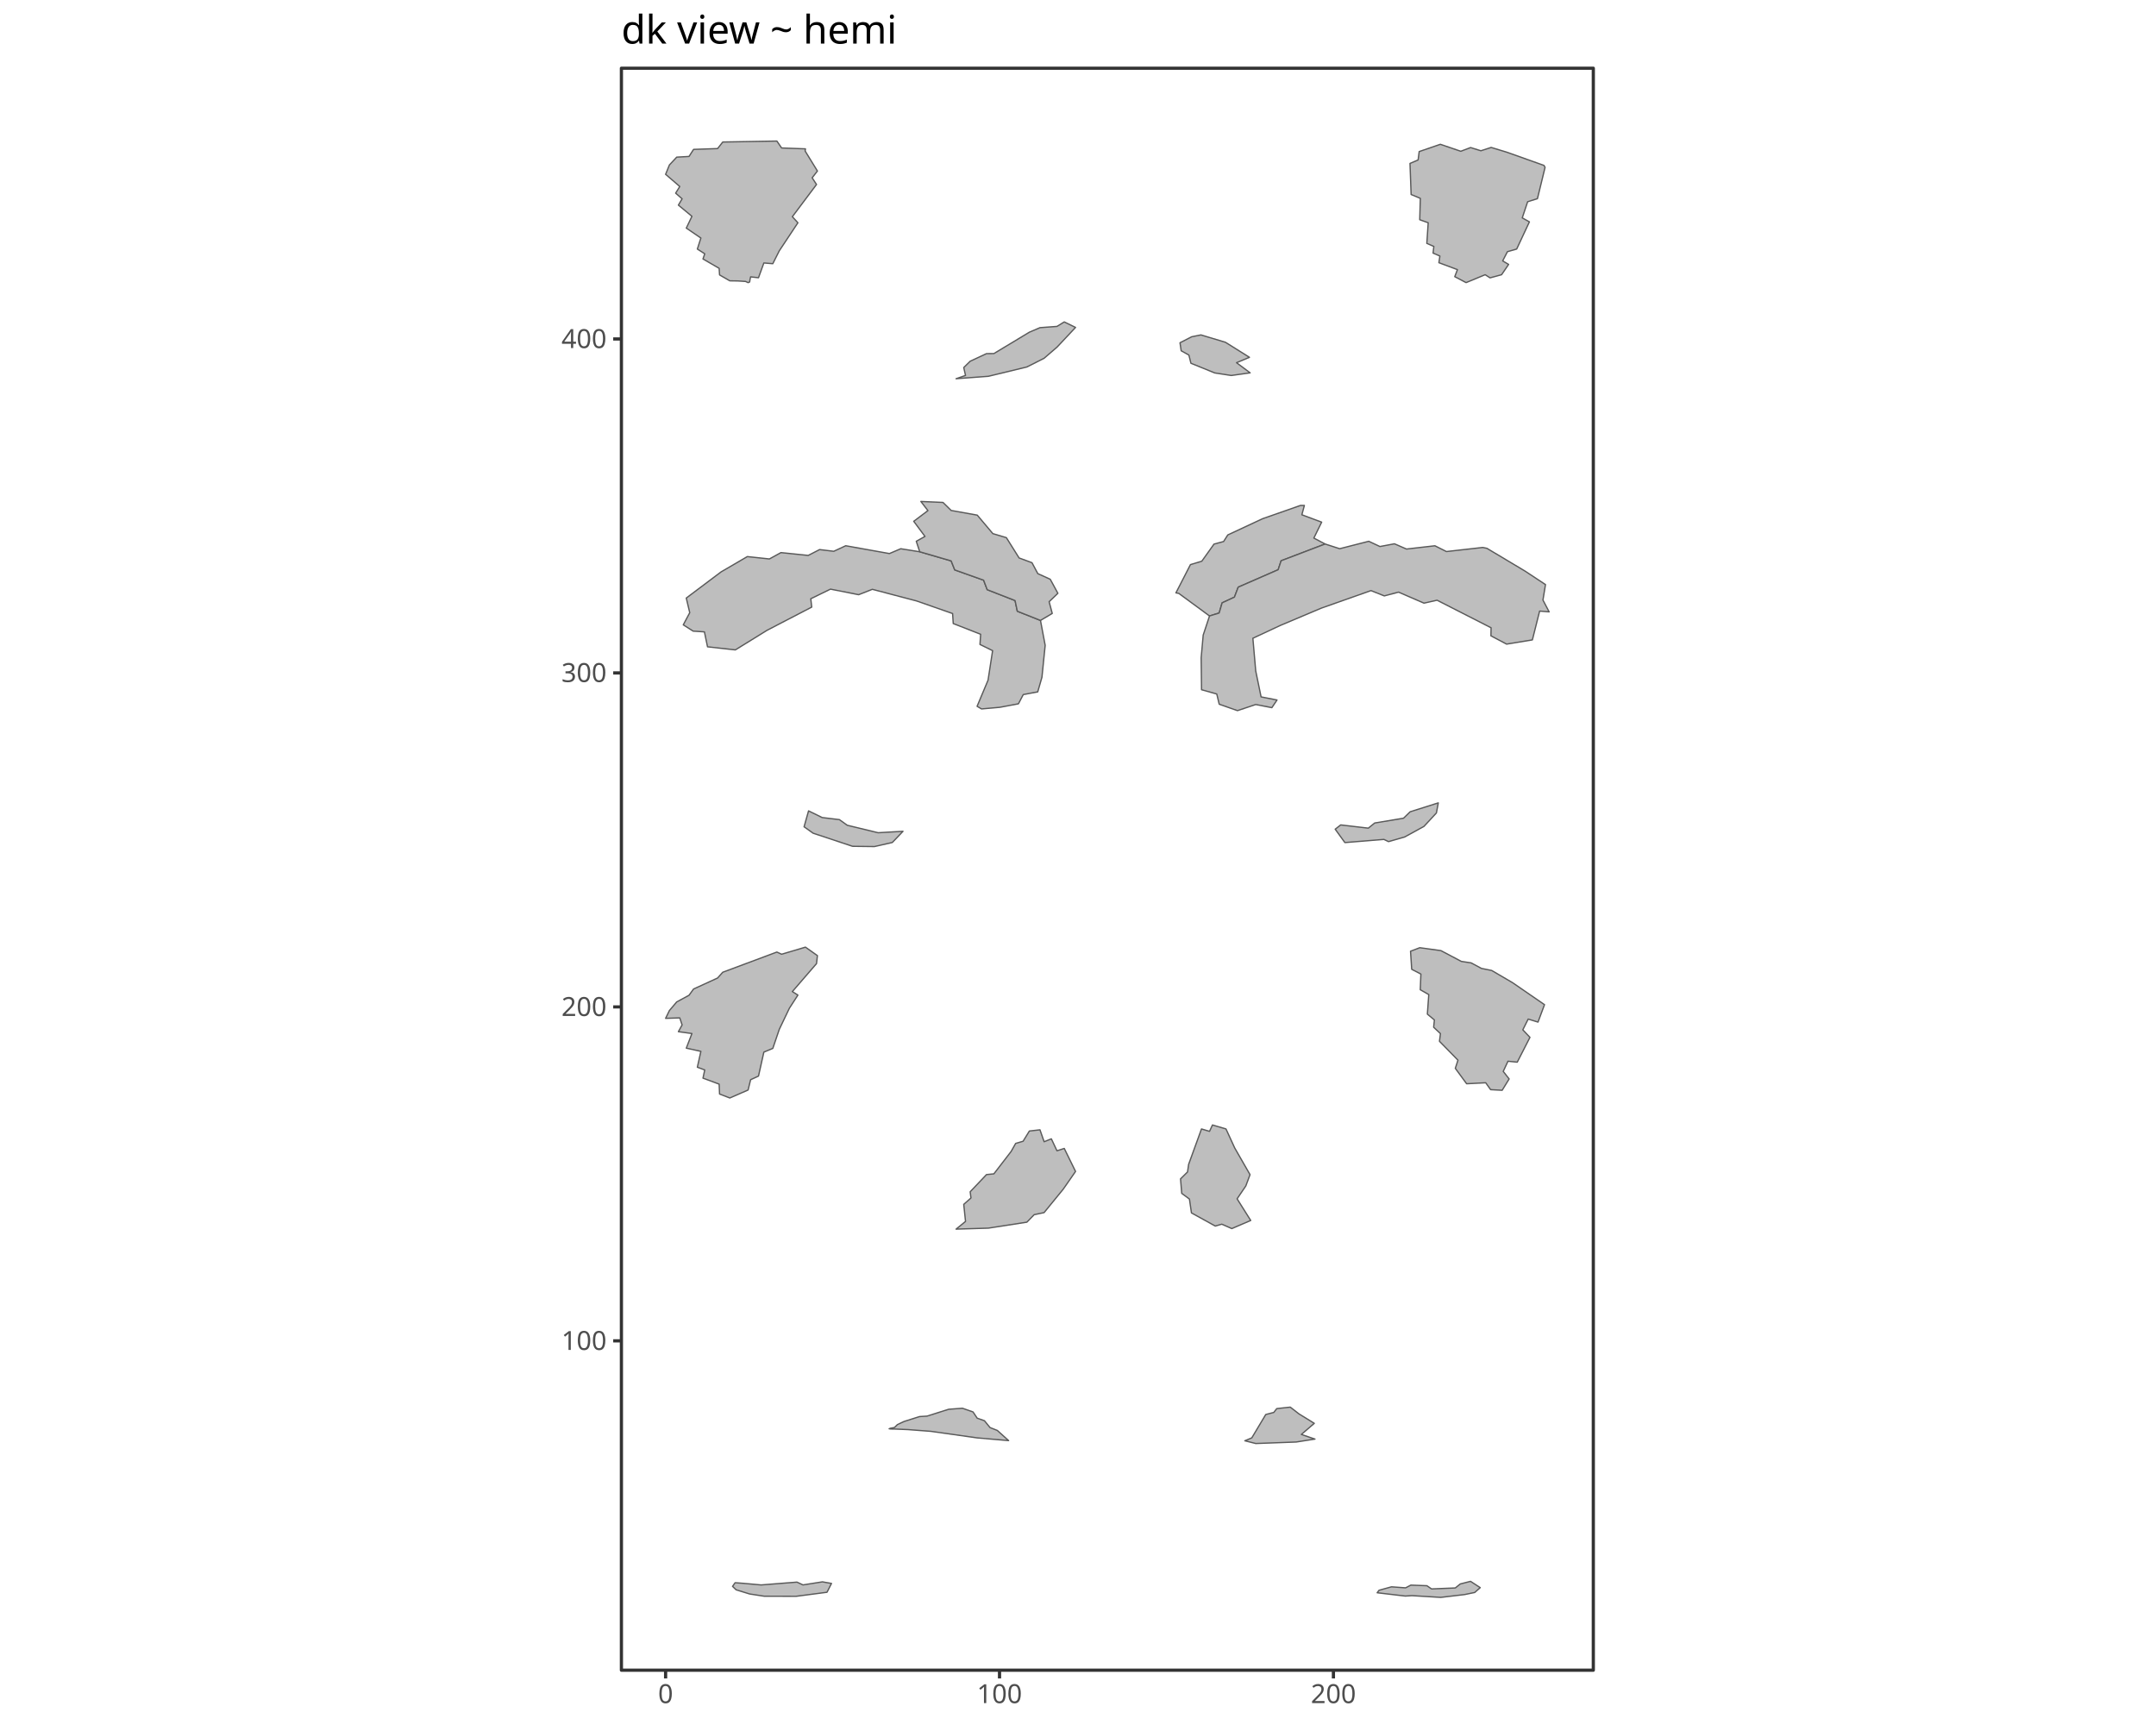
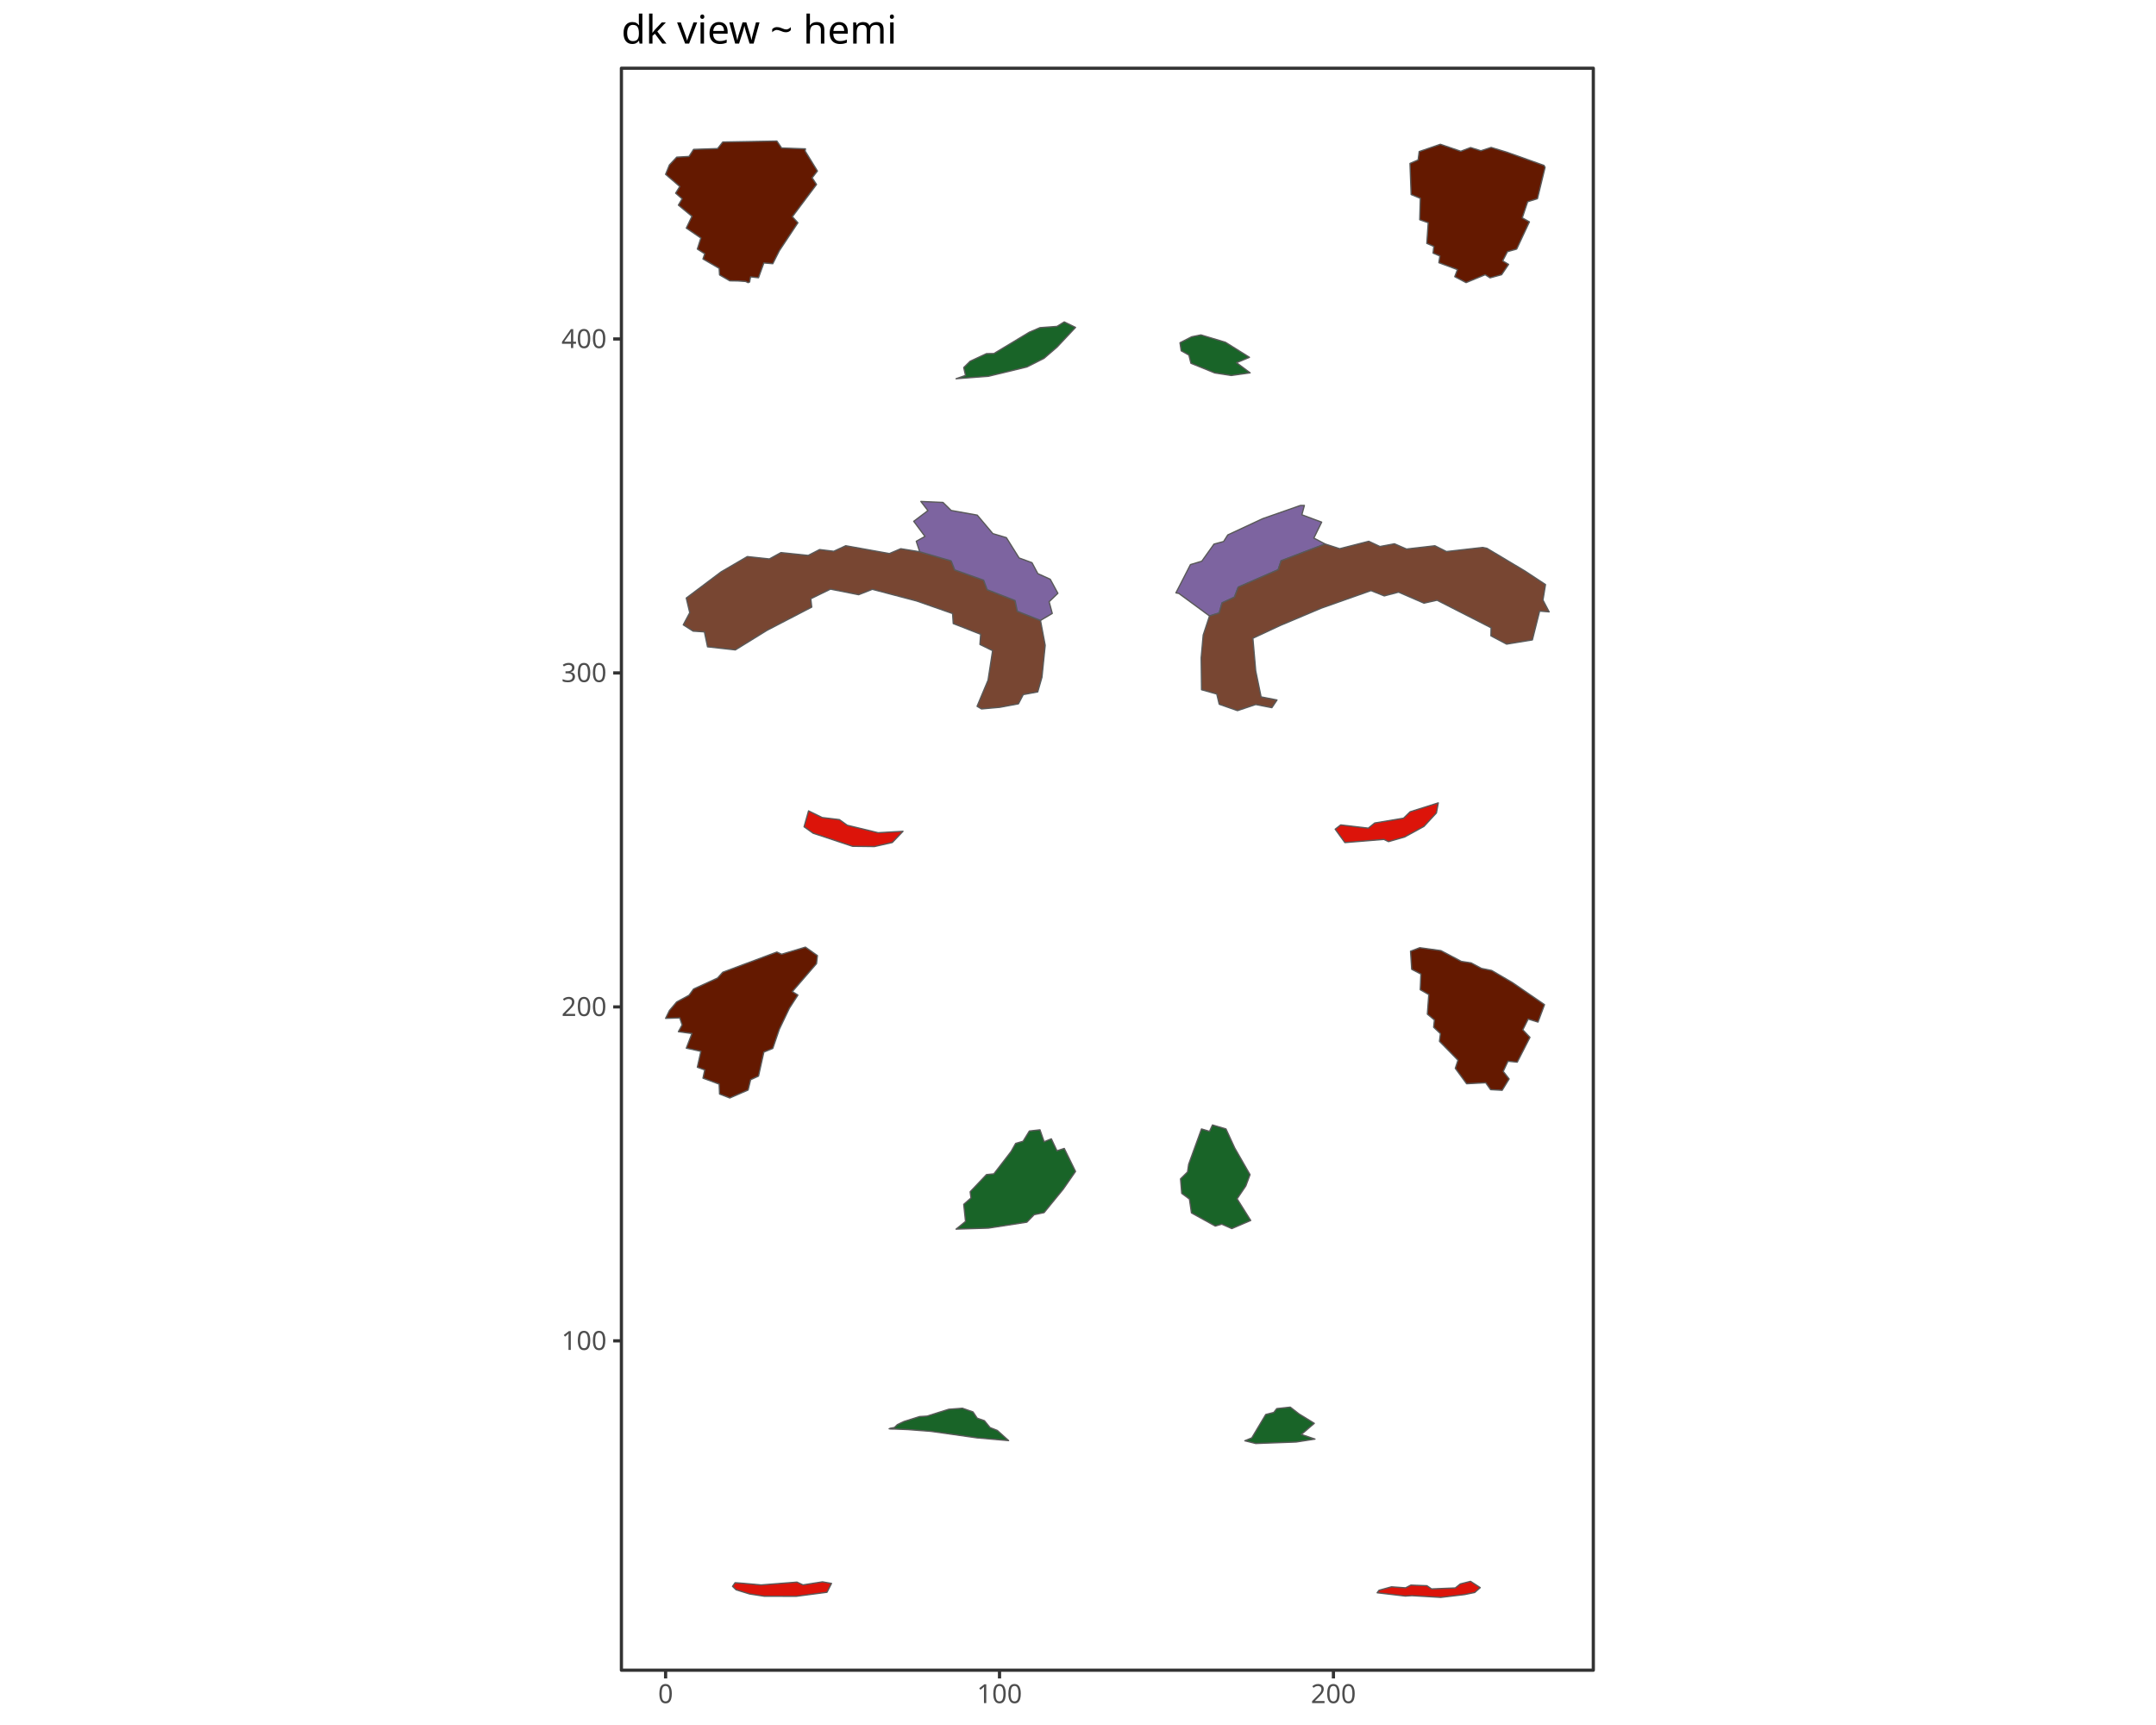
<svg xmlns="http://www.w3.org/2000/svg" class="svglite" data-engine-version="2.0" width="720.00pt" height="576.00pt" viewBox="0 0 720.00 576.00">
  <defs>
    <style type="text/css">
    .svglite line, .svglite polyline, .svglite polygon, .svglite path, .svglite rect, .svglite circle {
      fill: none;
      stroke: #000000;
      stroke-linecap: round;
      stroke-linejoin: round;
      stroke-miterlimit: 10.00;
    }
  </style>
  </defs>
  <rect width="100%" height="100%" style="stroke: none; fill: #FFFFFF;" />
  <defs>
    <clipPath id="cpMC4wMHw3MjAuMDB8MC4wMHw1NzYuMDA=">
      <rect x="0.00" y="0.00" width="720.00" height="576.00" />
    </clipPath>
  </defs>
  <g clip-path="url(#cpMC4wMHw3MjAuMDB8MC4wMHw1NzYuMDA=)">
</g>
  <defs>
    <clipPath id="cpMTgyLjQzfDUzNy41N3wwLjAwfDU3Ni4wMA==">
      <rect x="182.43" y="0.00" width="355.14" height="576.00" />
    </clipPath>
  </defs>
  <g clip-path="url(#cpMTgyLjQzfDUzNy41N3wwLjAwfDU3Ni4wMA==)">
    <rect x="182.43" y="0.00" width="355.14" height="576.00" style="stroke-width: 1.07; stroke: #FFFFFF; fill: #FFFFFF;" />
  </g>
  <g clip-path="url(#cpMC4wMHw3MjAuMDB8MC4wMHw1NzYuMDA=)">
    <rect x="207.52" y="22.78" width="324.57" height="534.92" style="stroke-width: 1.07; stroke: none; fill: #FFFFFF;" />
-     <path d="M 296.93 477.08 L 297.33 476.92 L 298.70 476.66 L 299.70 475.68 L 301.90 474.65 L 307.09 473.01 L 309.56 472.86 L 316.83 470.57 L 321.41 470.23 L 324.94 471.46 L 326.34 473.55 L 328.75 474.39 L 330.62 476.68 L 333.06 477.64 L 336.83 481.04 L 326.32 480.13 L 310.85 477.94 L 303.23 477.36 L 298.90 477.18 L 297.44 477.16 L 296.93 477.08 Z" style="fill-rule: evenodd; fill: #BEBEBE; stroke-width: 0.43; stroke: #595959; stroke-linecap: butt;" />
-     <path d="M 319.28 410.42 L 322.44 407.85 L 321.84 402.15 L 324.26 400.02 L 323.99 397.95 L 329.44 392.21 L 331.91 391.96 L 337.67 384.48 L 339.18 381.80 L 341.66 381.08 L 343.76 377.66 L 347.30 377.26 L 348.69 381.24 L 351.10 380.27 L 352.98 384.26 L 355.41 383.48 L 359.18 391.16 L 355.06 397.09 L 348.67 404.91 L 345.36 405.60 L 342.93 408.10 L 330.07 410.09 L 319.28 410.42 Z" style="fill-rule: evenodd; fill: #BEBEBE; stroke-width: 0.43; stroke: #595959; stroke-linecap: butt;" />
-     <path d="M 343.76 110.92 L 347.30 109.41 L 352.98 108.99 L 355.41 107.49 L 359.18 109.33 L 353.02 115.89 L 348.67 119.64 L 342.93 122.54 L 330.07 125.65 L 319.28 126.46 L 322.44 125.36 L 321.84 122.73 L 323.99 120.62 L 329.44 118.08 L 331.91 118.06 L 343.76 110.92 Z" style="fill-rule: evenodd; fill: #BEBEBE; stroke-width: 0.43; stroke: #595959; stroke-linecap: butt;" />
-     <path d="M 244.63 529.71 L 245.49 528.49 L 248.20 528.69 L 254.19 529.23 L 266.15 528.29 L 268.15 529.22 L 274.66 528.20 L 277.68 528.73 L 276.18 531.68 L 265.87 533.03 L 255.21 533.00 L 250.34 532.25 L 245.83 530.86 L 244.63 529.71 Z" style="fill-rule: evenodd; fill: #BEBEBE; stroke-width: 0.43; stroke: #595959; stroke-linecap: butt;" />
-     <path d="M 268.52 276.07 L 270.02 270.76 L 274.57 272.99 L 280.32 273.68 L 282.93 275.56 L 293.25 278.06 L 301.56 277.58 L 297.99 281.32 L 292.00 282.68 L 284.71 282.59 L 271.54 278.22 L 268.52 276.07 Z" style="fill-rule: evenodd; fill: #BEBEBE; stroke-width: 0.43; stroke: #595959; stroke-linecap: butt;" />
-     <path d="M 223.55 337.43 L 225.99 334.55 L 230.10 332.33 L 231.62 330.24 L 239.64 326.57 L 241.37 324.64 L 259.44 317.90 L 261.02 318.63 L 268.98 316.26 L 272.98 319.09 L 272.68 321.76 L 264.61 331.10 L 266.46 332.28 L 263.62 336.66 L 260.25 343.70 L 258.08 350.08 L 255.09 351.31 L 253.30 359.32 L 250.67 360.53 L 249.83 363.97 L 243.72 366.63 L 240.30 365.31 L 240.16 362.01 L 234.76 360.00 L 235.35 357.27 L 232.88 356.36 L 234.06 351.06 L 229.19 349.99 L 231.07 345.11 L 226.55 344.49 L 227.79 342.23 L 227.01 339.89 L 222.28 340.04 L 223.55 337.43 Z" style="fill-rule: evenodd; fill: #BEBEBE; stroke-width: 0.43; stroke: #595959; stroke-linecap: butt;" />
-     <path d="M 223.55 55.08 L 225.99 52.47 L 230.10 52.24 L 231.62 49.88 L 239.64 49.61 L 241.37 47.42 L 259.44 47.10 L 261.02 49.41 L 268.98 49.70 L 268.88 50.43 L 272.98 57.10 L 271.22 59.37 L 272.68 61.60 L 264.61 72.36 L 266.46 74.39 L 260.25 83.74 L 258.08 88.05 L 255.09 87.81 L 253.30 92.74 L 250.67 92.45 L 250.48 93.28 L 250.35 94.16 L 249.83 94.38 L 248.99 93.98 L 247.61 93.89 L 246.40 93.81 L 243.72 93.77 L 240.30 91.80 L 240.16 89.60 L 234.76 86.47 L 235.35 84.74 L 232.88 83.16 L 234.06 79.48 L 229.19 76.16 L 231.07 72.23 L 226.55 68.49 L 227.79 66.39 L 225.63 64.50 L 227.01 62.27 L 222.28 58.21 L 223.55 55.08 Z" style="fill-rule: evenodd; fill: #BEBEBE; stroke-width: 0.43; stroke: #595959; stroke-linecap: butt;" />
-     <path d="M 228.18 208.64 L 230.34 204.58 L 229.18 199.70 L 240.79 190.97 L 249.57 185.85 L 256.94 186.64 L 260.80 184.52 L 269.91 185.46 L 273.70 183.51 L 278.44 184.08 L 282.43 182.23 L 297.02 184.84 L 300.81 183.23 L 307.14 184.24 L 317.64 187.29 L 318.84 190.30 L 328.48 193.73 L 329.68 196.90 L 338.98 200.53 L 339.74 204.10 L 347.47 207.17 L 349.04 215.48 L 347.96 226.14 L 346.55 231.03 L 341.72 231.93 L 340.11 235.01 L 333.88 236.18 L 327.78 236.72 L 326.30 235.84 L 329.96 227.12 L 331.48 217.26 L 327.26 215.19 L 327.49 211.79 L 318.34 208.21 L 318.12 204.87 L 306.07 200.66 L 291.32 196.78 L 286.74 198.58 L 277.34 196.72 L 270.76 199.93 L 271.08 202.72 L 256.19 210.45 L 245.57 217.01 L 236.28 215.98 L 235.24 210.99 L 231.47 210.74 L 228.18 208.64 Z" style="fill-rule: evenodd; fill: #BEBEBE; stroke-width: 0.43; stroke: #595959; stroke-linecap: butt;" />
-     <path d="M 307.52 167.44 L 314.92 167.77 L 317.64 170.45 L 326.36 172.01 L 331.56 178.18 L 336.08 179.53 L 340.33 186.31 L 344.63 187.89 L 346.58 191.54 L 350.73 193.42 L 353.28 198.11 L 350.36 200.92 L 351.40 204.83 L 347.47 207.17 L 339.74 204.10 L 338.98 200.53 L 329.68 196.90 L 328.48 193.73 L 318.84 190.30 L 317.64 187.29 L 307.14 184.24 L 305.99 180.74 L 308.90 179.12 L 305.14 174.07 L 309.88 170.50 L 307.52 167.44 Z" style="fill-rule: evenodd; fill: #BEBEBE; stroke-width: 0.43; stroke: #595959; stroke-linecap: butt;" />
-     <path d="M 415.71 481.09 L 418.04 480.12 L 422.70 472.32 L 425.38 471.63 L 426.38 470.35 L 430.89 469.86 L 433.79 472.11 L 438.91 475.27 L 434.59 478.98 L 439.14 480.53 L 432.84 481.51 L 419.36 482.01 L 415.71 481.09 Z" style="fill-rule: evenodd; fill: #BEBEBE; stroke-width: 0.43; stroke: #595959; stroke-linecap: butt;" />
-     <path d="M 394.24 393.64 L 396.58 391.33 L 396.95 388.78 L 401.24 376.97 L 403.92 377.77 L 404.91 375.64 L 409.42 376.97 L 412.32 383.29 L 417.45 392.23 L 416.04 396.01 L 413.13 400.30 L 417.68 407.53 L 411.37 410.24 L 408.02 408.77 L 405.85 409.40 L 397.89 405.01 L 397.21 400.38 L 394.64 398.48 L 394.24 393.64 Z" style="fill-rule: evenodd; fill: #BEBEBE; stroke-width: 0.43; stroke: #595959; stroke-linecap: butt;" />
-     <path d="M 394.06 114.45 L 397.96 112.45 L 401.05 111.83 L 409.24 114.29 L 417.26 119.31 L 412.94 121.11 L 417.49 124.50 L 411.19 125.38 L 405.66 124.53 L 397.71 121.30 L 397.03 118.56 L 394.46 117.13 L 394.06 114.45 Z" style="fill-rule: evenodd; fill: #BEBEBE; stroke-width: 0.43; stroke: #595959; stroke-linecap: butt;" />
-     <path d="M 459.90 531.84 L 460.53 531.01 L 464.69 529.86 L 469.40 530.20 L 471.15 529.29 L 476.52 529.49 L 478.07 530.56 L 486.00 530.24 L 487.66 528.90 L 491.09 528.03 L 494.33 530.13 L 492.49 531.75 L 489.09 532.45 L 481.14 533.39 L 471.51 532.81 L 469.30 532.95 L 459.90 531.84 Z" style="fill-rule: evenodd; fill: #BEBEBE; stroke-width: 0.43; stroke: #595959; stroke-linecap: butt;" />
-     <path d="M 447.73 275.45 L 456.95 276.53 L 459.08 274.81 L 468.71 273.21 L 470.92 271.06 L 480.32 268.09 L 479.69 271.46 L 475.53 275.95 L 469.07 279.49 L 463.70 281.03 L 462.16 280.29 L 449.13 281.35 L 445.89 276.88 L 447.73 275.45 Z" style="fill-rule: evenodd; fill: #BEBEBE; stroke-width: 0.43; stroke: #595959; stroke-linecap: butt;" />
-     <path d="M 474.13 316.45 L 481.19 317.42 L 488.01 321.02 L 491.29 321.52 L 494.73 323.36 L 498.15 324.05 L 505.11 328.12 L 515.79 335.47 L 513.62 341.29 L 510.34 340.28 L 508.55 343.87 L 510.93 346.39 L 506.69 354.67 L 503.59 354.36 L 502.01 357.76 L 503.98 360.27 L 501.65 364.06 L 497.79 363.85 L 496.16 361.55 L 489.78 361.88 L 486.00 356.73 L 486.89 354.01 L 480.71 347.70 L 481.04 345.14 L 478.77 343.01 L 479.02 340.58 L 476.67 338.63 L 477.14 332.11 L 474.30 330.48 L 474.51 325.25 L 471.44 323.66 L 471.05 317.63 L 474.13 316.45 Z" style="fill-rule: evenodd; fill: #BEBEBE; stroke-width: 0.43; stroke: #595959; stroke-linecap: butt;" />
-     <path d="M 473.94 50.61 L 481.01 48.18 L 487.83 50.51 L 491.10 49.27 L 494.55 50.34 L 497.97 49.23 L 503.24 50.83 L 515.61 55.23 L 515.98 55.88 L 513.43 66.34 L 510.16 67.36 L 508.36 72.75 L 510.75 74.08 L 506.50 83.16 L 503.41 84.04 L 501.82 87.11 L 503.80 88.29 L 501.46 91.73 L 497.60 92.78 L 495.98 91.73 L 489.60 94.37 L 485.82 92.38 L 486.71 90.03 L 480.52 87.72 L 480.85 85.49 L 478.58 84.51 L 478.83 82.29 L 476.49 81.27 L 476.95 74.38 L 474.12 73.37 L 474.32 66.23 L 471.25 64.95 L 470.87 54.57 L 473.58 53.41 L 473.94 50.61 Z" style="fill-rule: evenodd; fill: #BEBEBE; stroke-width: 0.43; stroke: #595959; stroke-linecap: butt;" />
-     <path d="M 392.70 197.97 L 397.55 188.53 L 401.34 187.39 L 405.42 181.68 L 408.62 180.82 L 410.02 178.62 L 421.67 173.19 L 434.27 168.78 L 435.60 168.77 L 434.76 171.89 L 441.37 174.35 L 438.76 179.67 L 442.53 181.65 L 427.84 187.24 L 426.84 190.24 L 413.51 196.06 L 412.24 199.39 L 408.13 201.30 L 407.14 204.69 L 403.92 205.68 L 393.65 198.14 L 392.70 197.97 Z" style="fill-rule: evenodd; fill: #BEBEBE; stroke-width: 0.43; stroke: #595959; stroke-linecap: butt;" />
-     <path d="M 403.92 205.68 L 407.14 204.69 L 408.13 201.30 L 412.24 199.39 L 413.51 196.06 L 426.84 190.24 L 427.84 187.24 L 442.53 181.65 L 447.39 183.22 L 457.10 180.74 L 460.83 182.49 L 465.68 181.58 L 469.70 183.33 L 479.19 182.24 L 483.04 184.17 L 495.17 182.80 L 496.56 183.09 L 509.27 190.68 L 516.12 195.20 L 515.27 200.37 L 517.34 204.31 L 514.16 204.05 L 511.74 213.67 L 503.13 215.08 L 497.90 212.31 L 497.95 209.62 L 479.91 200.42 L 475.54 201.40 L 467.05 197.72 L 462.28 198.98 L 457.85 197.21 L 441.33 203.04 L 427.64 208.81 L 418.40 213.12 L 419.35 224.03 L 421.14 232.70 L 426.46 233.74 L 424.74 236.30 L 419.35 235.25 L 413.26 237.29 L 407.16 235.15 L 406.34 231.74 L 401.26 230.31 L 401.13 219.65 L 401.81 212.06 L 403.92 205.68 Z" style="fill-rule: evenodd; fill: #BEBEBE; stroke-width: 0.43; stroke: #595959; stroke-linecap: butt;" />
+     <path d="M 296.93 477.08 L 297.33 476.92 L 298.70 476.66 L 299.70 475.68 L 301.90 474.65 L 307.09 473.01 L 309.56 472.86 L 316.83 470.57 L 321.41 470.23 L 324.94 471.46 L 326.34 473.55 L 328.75 474.39 L 330.62 476.68 L 333.06 477.64 L 336.83 481.04 L 326.32 480.13 L 310.85 477.94 L 303.23 477.36 L 298.90 477.18 L 297.44 477.16 L 296.93 477.08 Z" style="fill-rule: evenodd; fill: #196428; stroke-width: 0.43; stroke: #595959; stroke-linecap: butt;" />
+     <path d="M 319.28 410.42 L 322.44 407.85 L 321.84 402.15 L 324.26 400.02 L 323.99 397.95 L 329.44 392.21 L 331.91 391.96 L 337.67 384.48 L 339.18 381.80 L 341.66 381.08 L 343.76 377.66 L 347.30 377.26 L 348.69 381.24 L 351.10 380.27 L 352.98 384.26 L 355.41 383.48 L 359.18 391.16 L 355.06 397.09 L 348.67 404.91 L 345.36 405.60 L 342.93 408.10 L 330.07 410.09 L 319.28 410.42 Z" style="fill-rule: evenodd; fill: #196428; stroke-width: 0.43; stroke: #595959; stroke-linecap: butt;" />
+     <path d="M 343.76 110.92 L 347.30 109.41 L 352.98 108.99 L 355.41 107.49 L 359.18 109.33 L 353.02 115.89 L 348.67 119.64 L 342.93 122.54 L 330.07 125.65 L 319.28 126.46 L 322.44 125.36 L 321.84 122.73 L 323.99 120.62 L 329.44 118.08 L 331.91 118.06 L 343.76 110.92 Z" style="fill-rule: evenodd; fill: #196428; stroke-width: 0.43; stroke: #595959; stroke-linecap: butt;" />
+     <path d="M 244.63 529.71 L 245.49 528.49 L 248.20 528.69 L 254.19 529.23 L 266.15 528.29 L 268.15 529.22 L 274.66 528.20 L 277.68 528.73 L 276.18 531.68 L 265.87 533.03 L 255.21 533.00 L 250.34 532.25 L 245.83 530.86 L 244.63 529.71 Z" style="fill-rule: evenodd; fill: #DC140A; stroke-width: 0.43; stroke: #595959; stroke-linecap: butt;" />
+     <path d="M 268.52 276.07 L 270.02 270.76 L 274.57 272.99 L 280.32 273.68 L 282.93 275.56 L 293.25 278.06 L 301.56 277.58 L 297.99 281.32 L 292.00 282.68 L 284.71 282.59 L 271.54 278.22 L 268.52 276.07 Z" style="fill-rule: evenodd; fill: #DC140A; stroke-width: 0.43; stroke: #595959; stroke-linecap: butt;" />
+     <path d="M 223.55 337.43 L 225.99 334.55 L 230.10 332.33 L 231.62 330.24 L 239.64 326.57 L 241.37 324.64 L 259.44 317.90 L 261.02 318.63 L 268.98 316.26 L 272.98 319.09 L 272.68 321.76 L 264.61 331.10 L 266.46 332.28 L 263.62 336.66 L 260.25 343.70 L 258.08 350.08 L 255.09 351.31 L 253.30 359.32 L 250.67 360.53 L 249.83 363.97 L 243.72 366.63 L 240.30 365.31 L 240.16 362.01 L 234.76 360.00 L 235.35 357.27 L 232.88 356.36 L 234.06 351.06 L 229.19 349.99 L 231.07 345.11 L 226.55 344.49 L 227.79 342.23 L 227.01 339.89 L 222.28 340.04 L 223.55 337.43 Z" style="fill-rule: evenodd; fill: #641900; stroke-width: 0.43; stroke: #595959; stroke-linecap: butt;" />
+     <path d="M 223.55 55.08 L 225.99 52.47 L 230.10 52.24 L 231.62 49.88 L 239.64 49.61 L 241.37 47.42 L 259.44 47.10 L 261.02 49.41 L 268.98 49.70 L 268.88 50.43 L 272.98 57.10 L 271.22 59.37 L 272.68 61.60 L 264.61 72.36 L 266.46 74.39 L 260.25 83.74 L 258.08 88.05 L 255.09 87.81 L 253.30 92.74 L 250.67 92.45 L 250.48 93.28 L 250.35 94.16 L 249.83 94.38 L 248.99 93.98 L 247.61 93.89 L 246.40 93.81 L 243.72 93.77 L 240.30 91.80 L 240.16 89.60 L 234.76 86.47 L 235.35 84.74 L 232.88 83.16 L 234.06 79.48 L 229.19 76.16 L 231.07 72.23 L 226.55 68.49 L 227.79 66.39 L 225.63 64.50 L 227.01 62.27 L 222.28 58.21 L 223.55 55.08 Z" style="fill-rule: evenodd; fill: #641900; stroke-width: 0.43; stroke: #595959; stroke-linecap: butt;" />
+     <path d="M 228.18 208.64 L 230.34 204.58 L 229.18 199.70 L 240.79 190.97 L 249.57 185.85 L 256.94 186.64 L 260.80 184.52 L 269.91 185.46 L 273.70 183.51 L 278.44 184.08 L 282.43 182.23 L 297.02 184.84 L 300.81 183.23 L 307.14 184.24 L 317.64 187.29 L 318.84 190.30 L 328.48 193.73 L 329.68 196.90 L 338.98 200.53 L 339.74 204.10 L 347.47 207.17 L 349.04 215.48 L 347.96 226.14 L 346.55 231.03 L 341.72 231.93 L 340.11 235.01 L 333.88 236.18 L 327.78 236.72 L 326.30 235.84 L 329.96 227.12 L 331.48 217.26 L 327.26 215.19 L 327.49 211.79 L 318.34 208.21 L 318.12 204.87 L 306.07 200.66 L 291.32 196.78 L 286.74 198.58 L 277.34 196.72 L 270.76 199.93 L 271.08 202.72 L 256.19 210.45 L 245.57 217.01 L 236.28 215.98 L 235.24 210.99 L 231.47 210.74 L 228.18 208.64 Z" style="fill-rule: evenodd; fill: #784632; stroke-width: 0.43; stroke: #595959; stroke-linecap: butt;" />
+     <path d="M 307.52 167.44 L 314.92 167.77 L 317.64 170.45 L 326.36 172.01 L 331.56 178.18 L 336.08 179.53 L 340.33 186.31 L 344.63 187.89 L 346.58 191.54 L 350.73 193.42 L 353.28 198.11 L 350.36 200.92 L 351.40 204.83 L 347.47 207.17 L 339.74 204.10 L 338.98 200.53 L 329.68 196.90 L 328.48 193.73 L 318.84 190.30 L 317.64 187.29 L 307.14 184.24 L 305.99 180.74 L 308.90 179.12 L 305.14 174.07 L 309.88 170.50 L 307.52 167.44 Z" style="fill-rule: evenodd; fill: #7D64A0; stroke-width: 0.43; stroke: #595959; stroke-linecap: butt;" />
+     <path d="M 415.71 481.09 L 418.04 480.12 L 422.70 472.32 L 425.38 471.63 L 426.38 470.35 L 430.89 469.86 L 433.79 472.11 L 438.91 475.27 L 434.59 478.98 L 439.14 480.53 L 432.84 481.51 L 419.36 482.01 L 415.71 481.09 Z" style="fill-rule: evenodd; fill: #196428; stroke-width: 0.43; stroke: #595959; stroke-linecap: butt;" />
+     <path d="M 394.24 393.64 L 396.58 391.33 L 396.95 388.78 L 401.24 376.97 L 403.92 377.77 L 404.91 375.64 L 409.42 376.97 L 412.32 383.29 L 417.45 392.23 L 416.04 396.01 L 413.13 400.30 L 417.68 407.53 L 411.37 410.24 L 408.02 408.77 L 405.85 409.40 L 397.89 405.01 L 397.21 400.38 L 394.64 398.48 L 394.24 393.64 Z" style="fill-rule: evenodd; fill: #196428; stroke-width: 0.43; stroke: #595959; stroke-linecap: butt;" />
+     <path d="M 394.06 114.45 L 397.96 112.45 L 401.05 111.83 L 409.24 114.29 L 417.26 119.31 L 412.94 121.11 L 417.49 124.50 L 411.19 125.38 L 405.66 124.53 L 397.71 121.30 L 397.03 118.56 L 394.46 117.13 L 394.06 114.45 Z" style="fill-rule: evenodd; fill: #196428; stroke-width: 0.43; stroke: #595959; stroke-linecap: butt;" />
+     <path d="M 459.90 531.84 L 460.53 531.01 L 464.69 529.86 L 469.40 530.20 L 471.15 529.29 L 476.52 529.49 L 478.07 530.56 L 486.00 530.24 L 487.66 528.90 L 491.09 528.03 L 494.33 530.13 L 492.49 531.75 L 489.09 532.45 L 481.14 533.39 L 471.51 532.81 L 469.30 532.95 L 459.90 531.84 Z" style="fill-rule: evenodd; fill: #DC140A; stroke-width: 0.43; stroke: #595959; stroke-linecap: butt;" />
+     <path d="M 447.73 275.45 L 456.95 276.53 L 459.08 274.81 L 468.71 273.21 L 470.92 271.06 L 480.32 268.09 L 479.69 271.46 L 475.53 275.95 L 469.07 279.49 L 463.70 281.03 L 462.16 280.29 L 449.13 281.35 L 445.89 276.88 L 447.73 275.45 Z" style="fill-rule: evenodd; fill: #DC140A; stroke-width: 0.43; stroke: #595959; stroke-linecap: butt;" />
+     <path d="M 474.13 316.45 L 481.19 317.42 L 488.01 321.02 L 491.29 321.52 L 494.73 323.36 L 498.15 324.05 L 505.11 328.12 L 515.79 335.47 L 513.62 341.29 L 510.34 340.28 L 508.55 343.87 L 510.93 346.39 L 506.69 354.67 L 503.59 354.36 L 502.01 357.76 L 503.98 360.27 L 501.65 364.06 L 497.79 363.85 L 496.16 361.55 L 489.78 361.88 L 486.00 356.73 L 486.89 354.01 L 480.71 347.70 L 481.04 345.14 L 478.77 343.01 L 479.02 340.58 L 476.67 338.63 L 477.14 332.11 L 474.30 330.48 L 474.51 325.25 L 471.44 323.66 L 471.05 317.63 L 474.13 316.45 Z" style="fill-rule: evenodd; fill: #641900; stroke-width: 0.43; stroke: #595959; stroke-linecap: butt;" />
+     <path d="M 473.94 50.61 L 481.01 48.18 L 487.83 50.51 L 491.10 49.27 L 494.55 50.34 L 497.97 49.23 L 503.24 50.83 L 515.61 55.23 L 515.98 55.88 L 513.43 66.34 L 510.16 67.36 L 508.36 72.75 L 510.75 74.08 L 506.50 83.16 L 503.41 84.04 L 501.82 87.11 L 503.80 88.29 L 501.46 91.73 L 497.60 92.78 L 495.98 91.73 L 489.60 94.37 L 485.82 92.38 L 486.71 90.03 L 480.52 87.72 L 480.85 85.49 L 478.58 84.51 L 478.83 82.29 L 476.49 81.27 L 476.95 74.38 L 474.12 73.37 L 474.32 66.23 L 471.25 64.95 L 470.87 54.57 L 473.58 53.41 L 473.94 50.61 Z" style="fill-rule: evenodd; fill: #641900; stroke-width: 0.43; stroke: #595959; stroke-linecap: butt;" />
+     <path d="M 392.70 197.97 L 397.55 188.53 L 401.34 187.39 L 405.42 181.68 L 408.62 180.82 L 410.02 178.62 L 421.67 173.19 L 434.27 168.78 L 435.60 168.77 L 434.76 171.89 L 441.37 174.35 L 438.76 179.67 L 442.53 181.65 L 427.84 187.24 L 426.84 190.24 L 413.51 196.06 L 412.24 199.39 L 408.13 201.30 L 407.14 204.69 L 403.92 205.68 L 393.65 198.14 L 392.70 197.97 Z" style="fill-rule: evenodd; fill: #7D64A0; stroke-width: 0.43; stroke: #595959; stroke-linecap: butt;" />
+     <path d="M 403.92 205.68 L 407.14 204.69 L 408.13 201.30 L 412.24 199.39 L 413.51 196.06 L 426.84 190.24 L 427.84 187.24 L 442.53 181.65 L 447.39 183.22 L 457.10 180.74 L 460.83 182.49 L 465.68 181.58 L 469.70 183.33 L 479.19 182.24 L 483.04 184.17 L 495.17 182.80 L 496.56 183.09 L 509.27 190.68 L 516.12 195.20 L 515.27 200.37 L 517.34 204.31 L 514.16 204.05 L 511.74 213.67 L 503.13 215.08 L 497.90 212.31 L 497.95 209.62 L 479.91 200.42 L 475.54 201.40 L 467.05 197.72 L 462.28 198.98 L 457.85 197.21 L 441.33 203.04 L 427.64 208.81 L 418.40 213.12 L 419.35 224.03 L 421.14 232.70 L 426.46 233.74 L 424.74 236.30 L 419.35 235.25 L 413.26 237.29 L 407.16 235.15 L 406.34 231.74 L 401.26 230.31 L 401.13 219.65 L 401.81 212.06 L 403.92 205.68 Z" style="fill-rule: evenodd; fill: #784632; stroke-width: 0.43; stroke: #595959; stroke-linecap: butt;" />
    <rect x="207.52" y="22.78" width="324.57" height="534.92" style="stroke-width: 1.07; stroke: #333333;" />
    <text x="202.59" y="450.76" text-anchor="end" style="font-size: 8.80px; fill: #4D4D4D; font-family: sans;" textLength="14.68px" lengthAdjust="spacingAndGlyphs">100</text>
    <text x="202.59" y="339.25" text-anchor="end" style="font-size: 8.80px; fill: #4D4D4D; font-family: sans;" textLength="14.68px" lengthAdjust="spacingAndGlyphs">200</text>
    <text x="202.59" y="227.73" text-anchor="end" style="font-size: 8.80px; fill: #4D4D4D; font-family: sans;" textLength="14.68px" lengthAdjust="spacingAndGlyphs">300</text>
    <text x="202.59" y="116.22" text-anchor="end" style="font-size: 8.80px; fill: #4D4D4D; font-family: sans;" textLength="14.68px" lengthAdjust="spacingAndGlyphs">400</text>
    <polyline points="204.78,447.73 207.52,447.73 " style="stroke-width: 1.07; stroke: #333333; stroke-linecap: butt;" />
    <polyline points="204.78,336.22 207.52,336.22 " style="stroke-width: 1.07; stroke: #333333; stroke-linecap: butt;" />
    <polyline points="204.78,224.70 207.52,224.70 " style="stroke-width: 1.07; stroke: #333333; stroke-linecap: butt;" />
    <polyline points="204.78,113.19 207.52,113.19 " style="stroke-width: 1.07; stroke: #333333; stroke-linecap: butt;" />
    <polyline points="222.28,560.45 222.28,557.71 " style="stroke-width: 1.07; stroke: #333333; stroke-linecap: butt;" />
    <polyline points="333.79,560.45 333.79,557.71 " style="stroke-width: 1.07; stroke: #333333; stroke-linecap: butt;" />
    <polyline points="445.30,560.45 445.30,557.71 " style="stroke-width: 1.07; stroke: #333333; stroke-linecap: butt;" />
    <text x="222.28" y="568.69" text-anchor="middle" style="font-size: 8.80px; fill: #4D4D4D; font-family: sans;" textLength="4.89px" lengthAdjust="spacingAndGlyphs">0</text>
    <text x="333.79" y="568.69" text-anchor="middle" style="font-size: 8.80px; fill: #4D4D4D; font-family: sans;" textLength="14.68px" lengthAdjust="spacingAndGlyphs">100</text>
    <text x="445.30" y="568.69" text-anchor="middle" style="font-size: 8.80px; fill: #4D4D4D; font-family: sans;" textLength="14.68px" lengthAdjust="spacingAndGlyphs">200</text>
    <text x="207.52" y="14.56" style="font-size: 13.20px; font-family: sans;" textLength="87.69px" lengthAdjust="spacingAndGlyphs">dk view ~ hemi</text>
  </g>
</svg>
